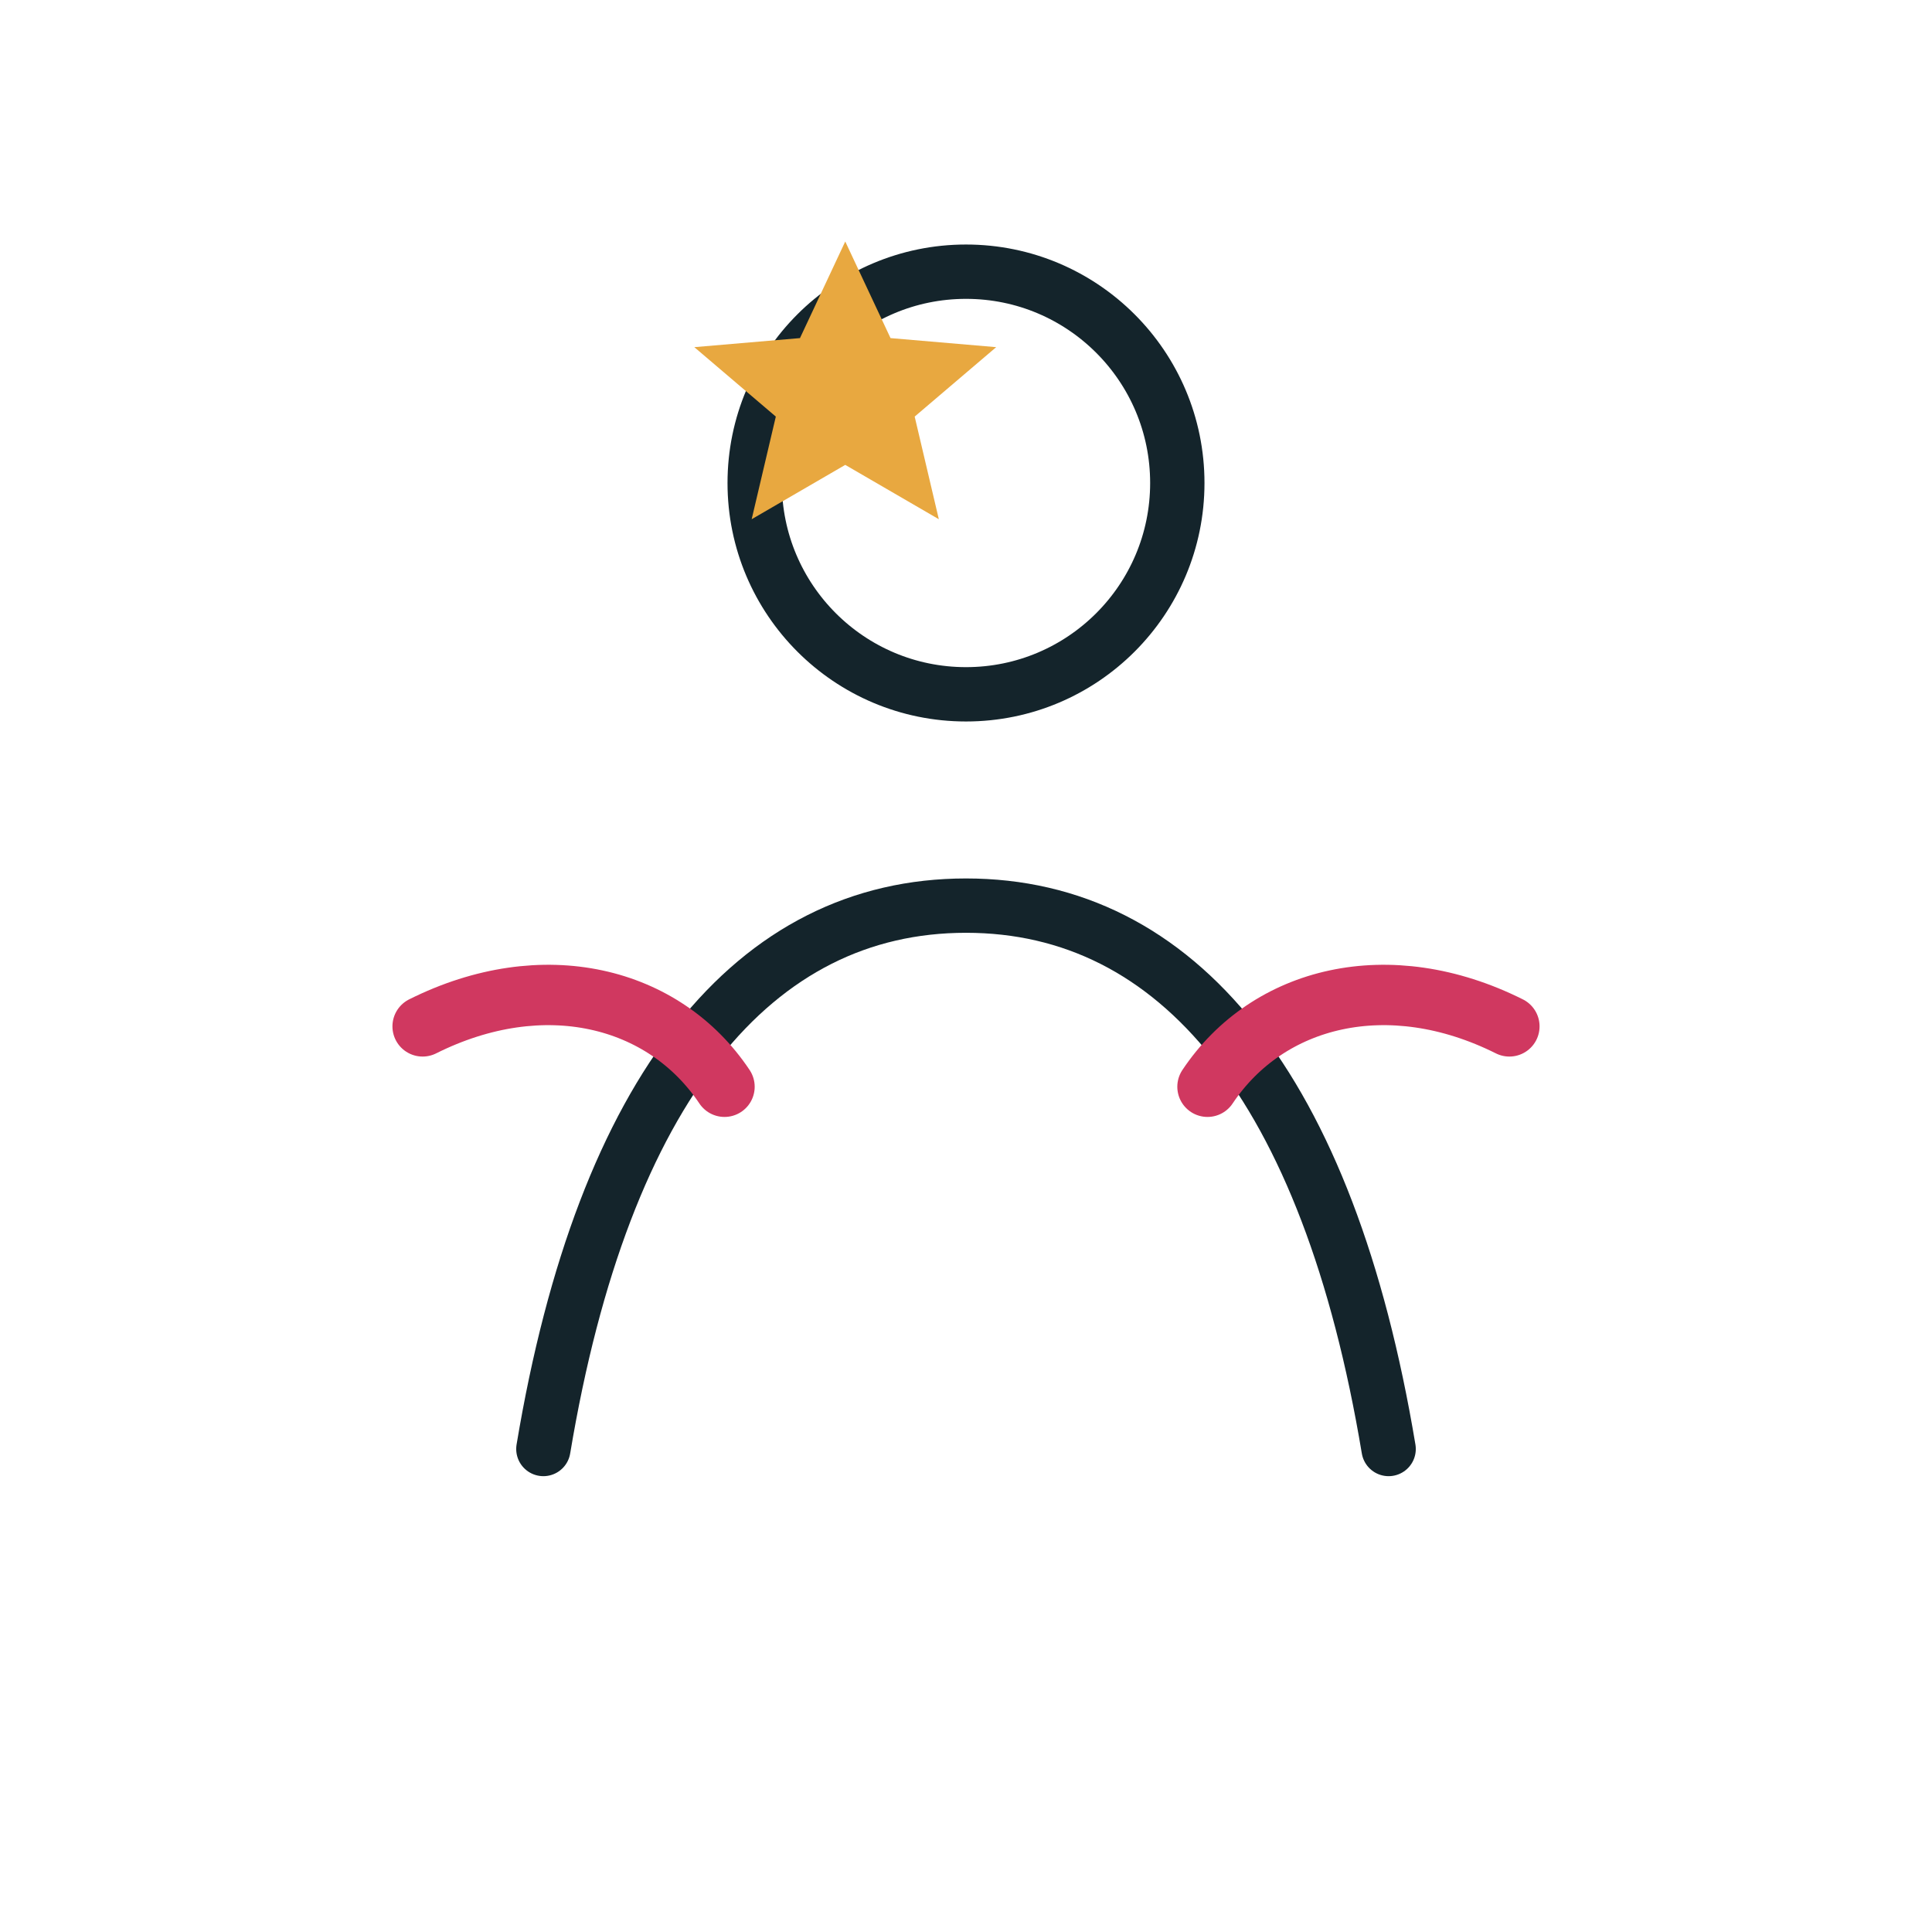
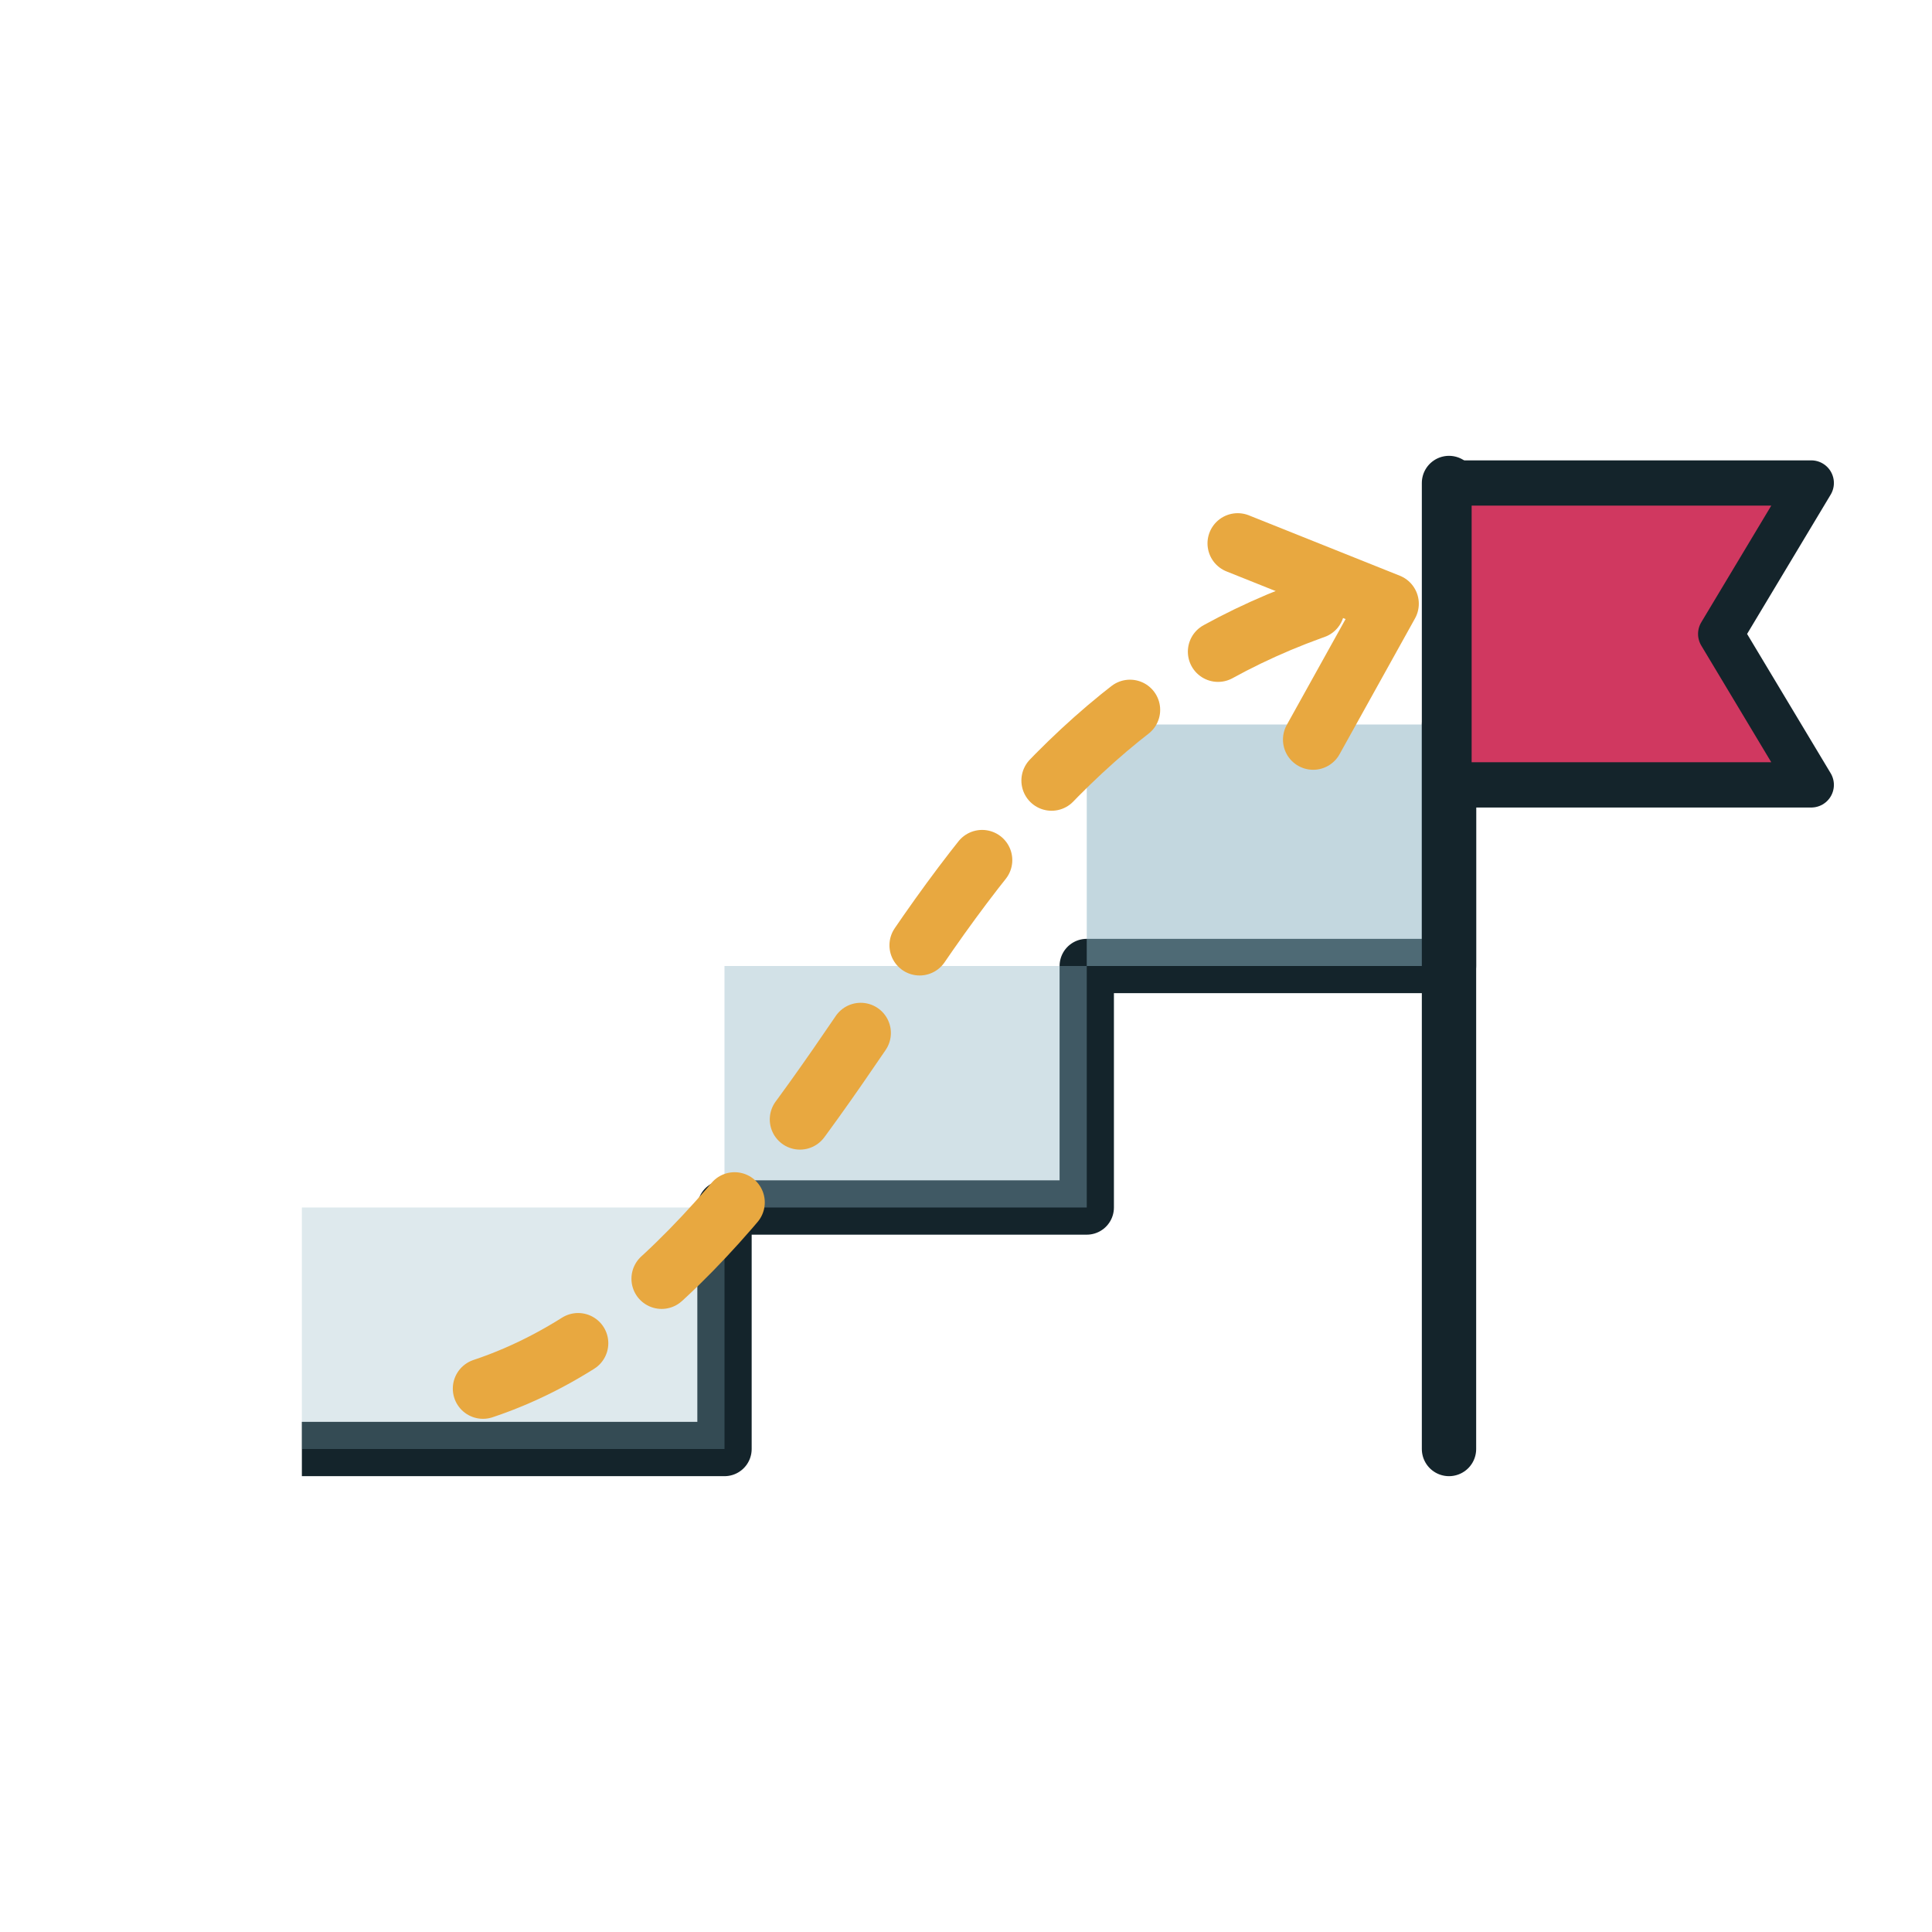
<svg xmlns="http://www.w3.org/2000/svg" viewBox="0 0 64 64" fill="none" aria-hidden="true">
-   <circle cx="32" cy="16" r="7" stroke="#14242B" stroke-width="1.8" />
-   <path d="M18 48c2-12 7-18 14-18s12 6 14 18" stroke="#14242B" stroke-width="1.8" stroke-linecap="round" />
-   <path d="M14 34c4-2 8-1 10 2M50 34c-4-2-8-1-10 2" stroke="#D03860" stroke-width="2" stroke-linecap="round" />
-   <path d="M28 8l1.5 3.2 3.5.3-2.7 2.3.8 3.4L28 15.4 24.9 17.2l.8-3.4-2.7-2.3 3.5-.3z" fill="#E8A840" />
+   <path d="M10 48h14v-8h12v-8h12v-8h6" stroke="#14242B" stroke-width="1.8" stroke-linejoin="round" />
+   <rect x="10" y="40" width="14" height="8" fill="#88B0C0" opacity=".28" />
+   <rect x="24" y="32" width="12" height="8" fill="#88B0C0" opacity=".38" />
+   <rect x="36" y="24" width="12" height="8" fill="#88B0C0" opacity=".5" />
+   <path d="M48 16v32" stroke="#14242B" stroke-width="1.8" stroke-linecap="round" />
+   <path d="M48 16h12l-3 5 3 5H48z" fill="#D03860" stroke="#14242B" stroke-width="1.5" stroke-linejoin="round" />
+   <path d="M16 46c6-2 10-8 14-14s8-10 14-12" stroke="#E8A840" stroke-width="2" stroke-linecap="round" stroke-dasharray="3.5 3.5" />
+   <path d="M41 18l5 2-2.5 4.5" stroke="#E8A840" stroke-width="2" stroke-linecap="round" stroke-linejoin="round" />
</svg>
